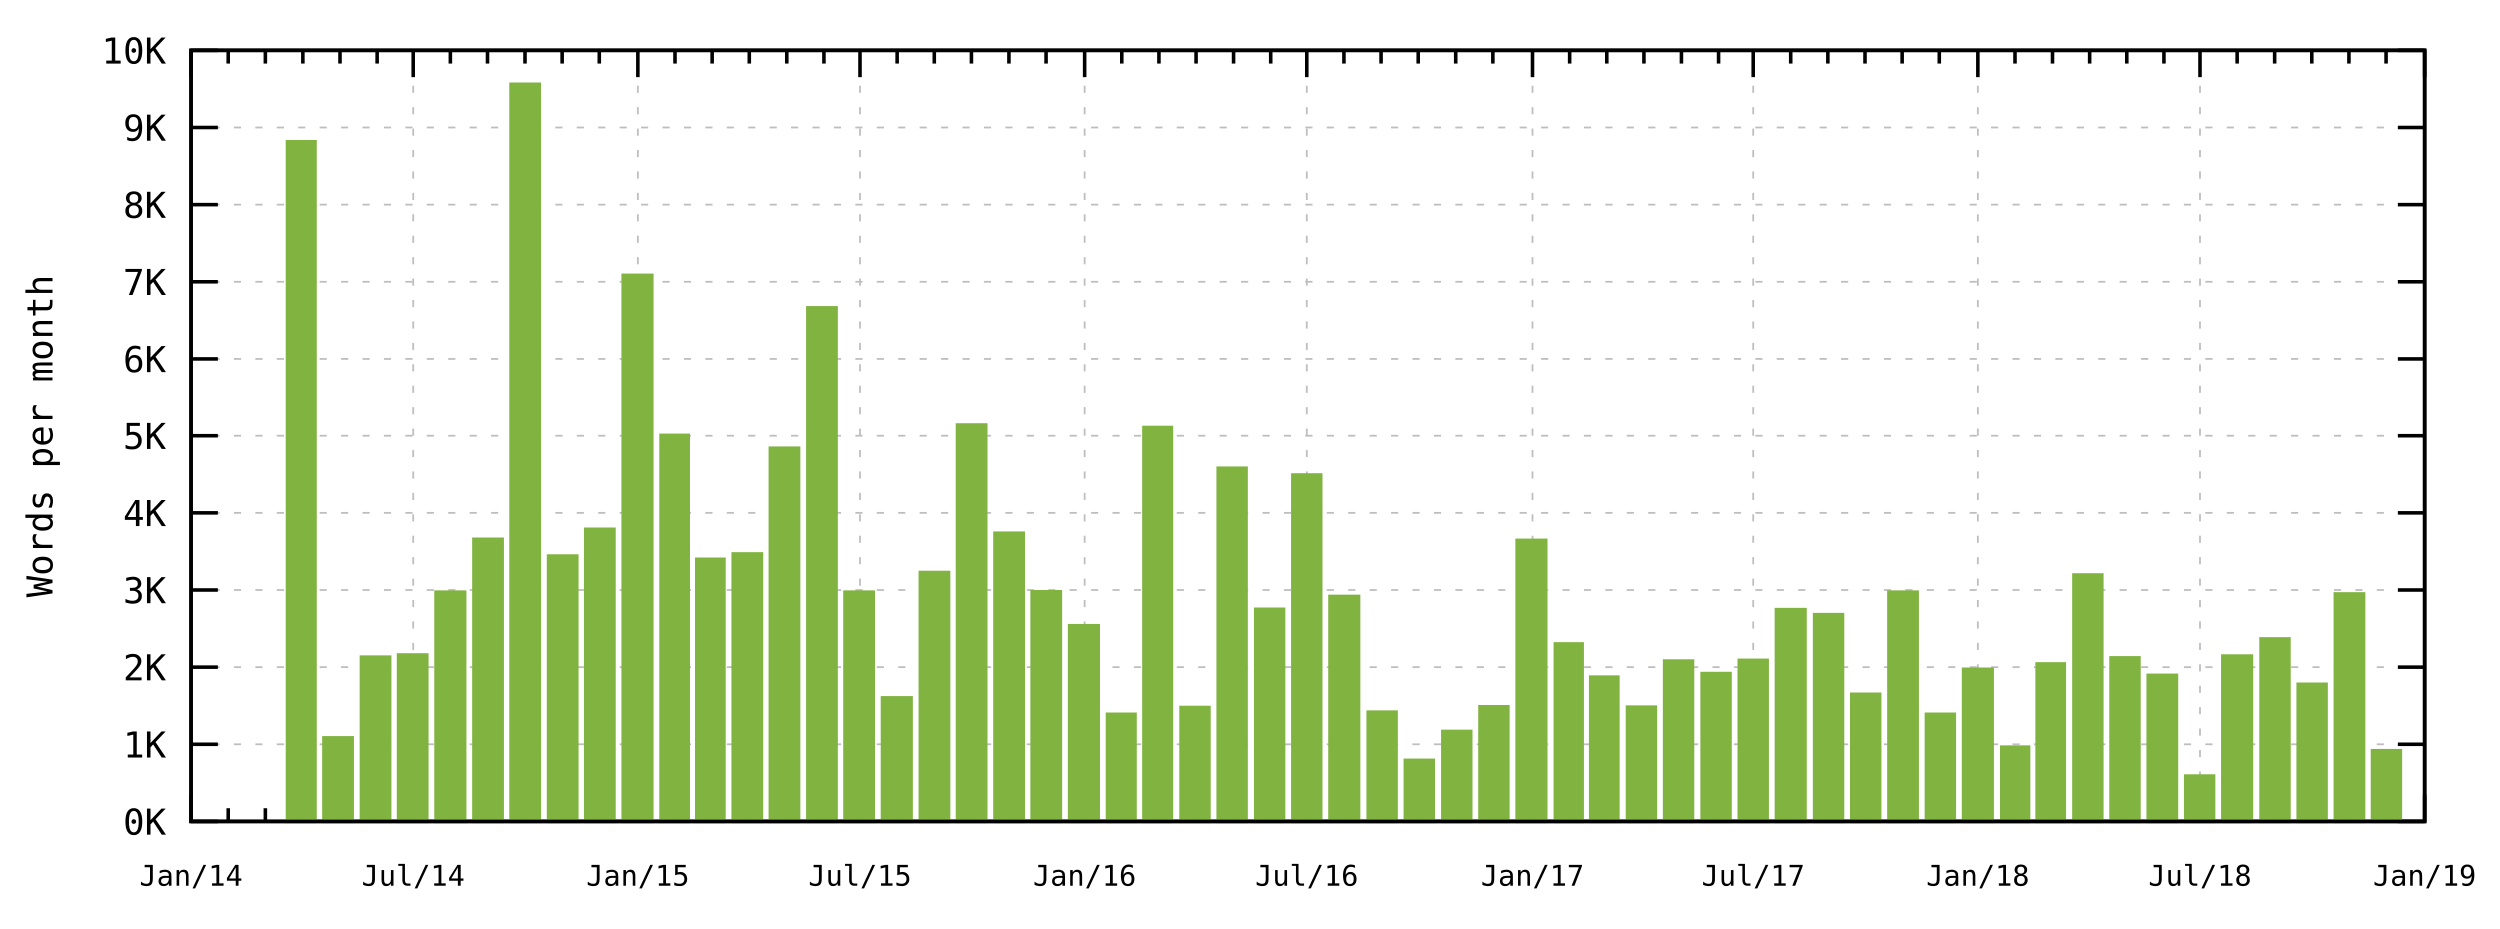
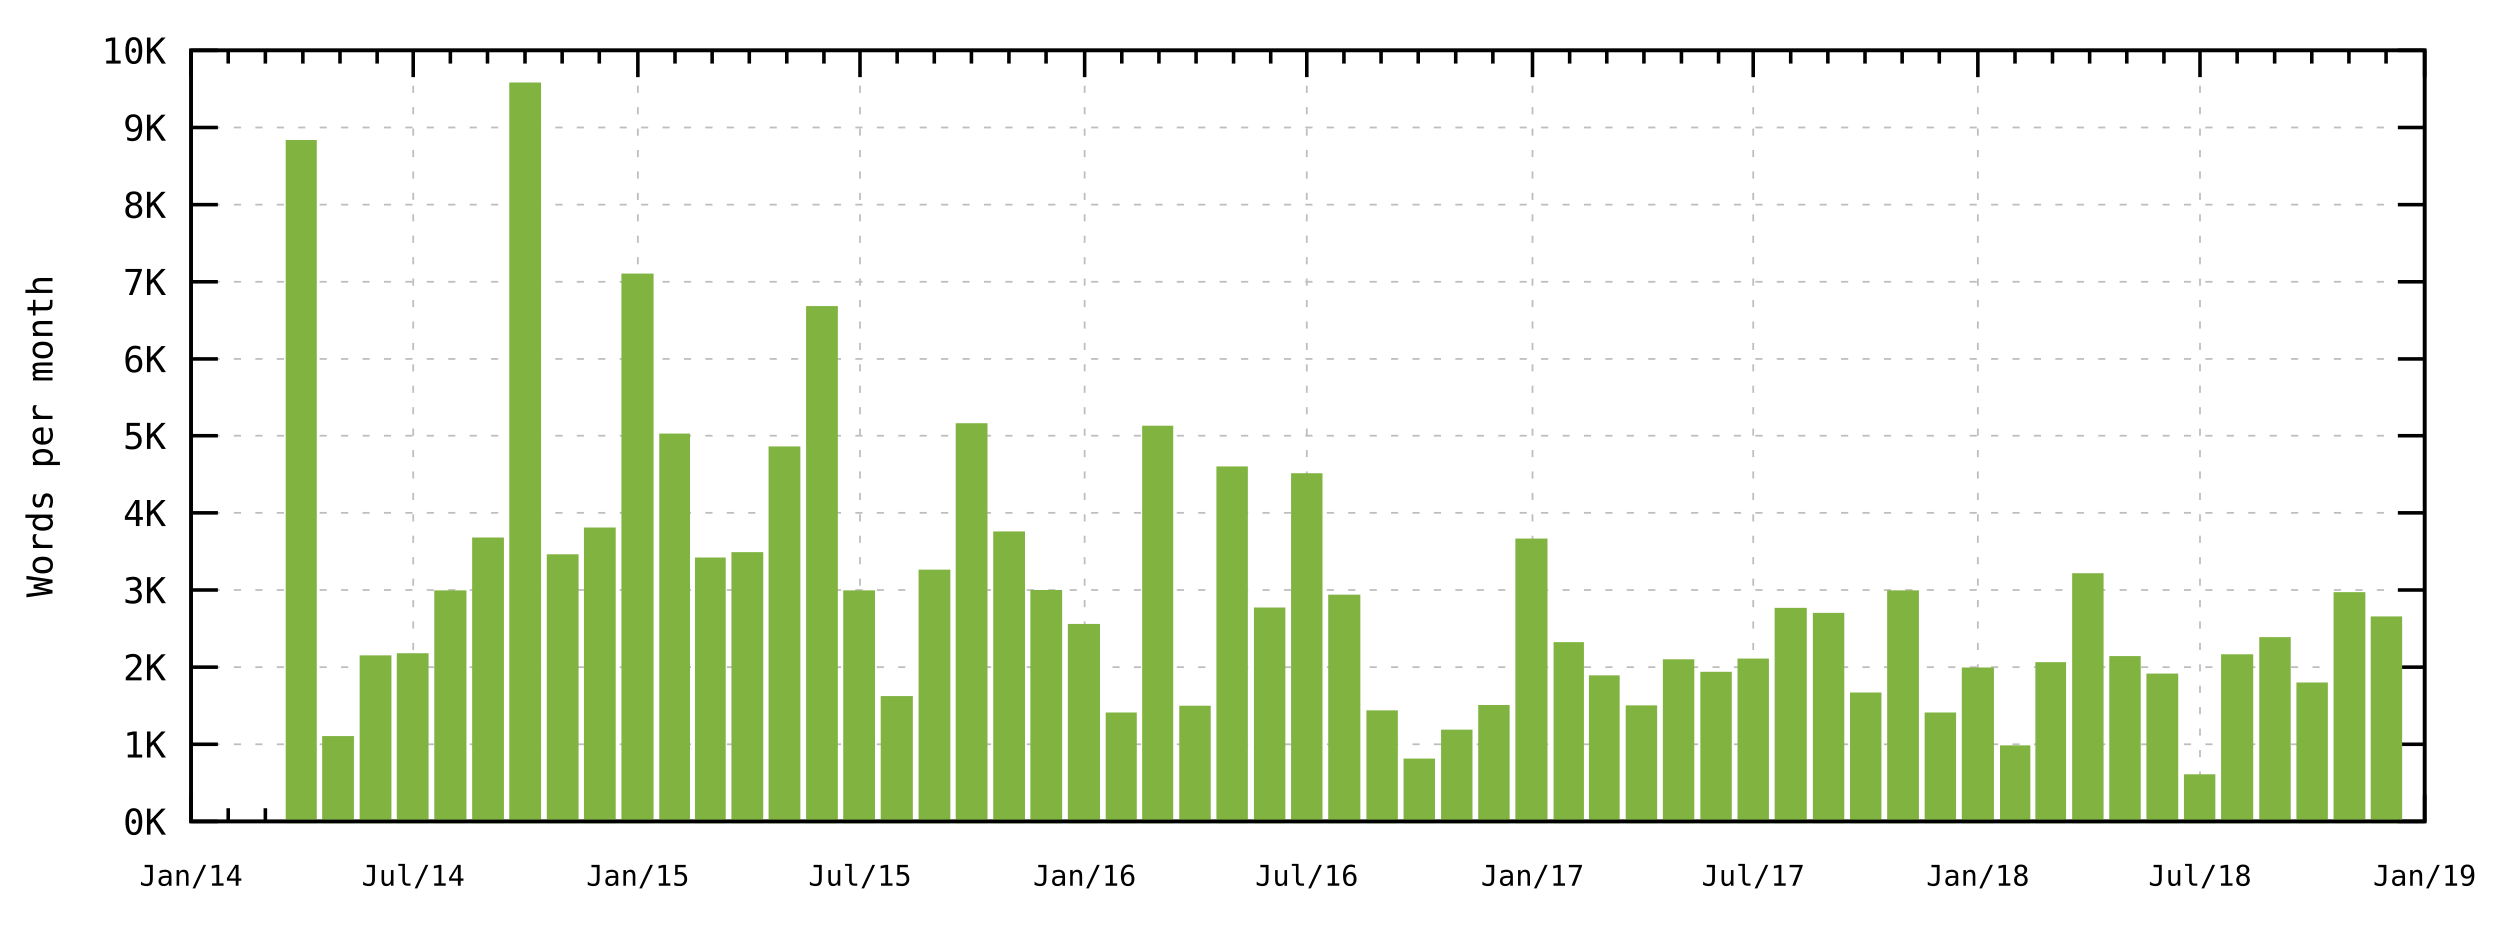
<svg xmlns="http://www.w3.org/2000/svg" xmlns:xlink="http://www.w3.org/1999/xlink" width="700" height="260" viewBox="0 0 700 260">
  <g id="gnuplot_canvas">
    <rect x="0" y="0" width="700" height="260" fill="none" />
    <defs>
      <circle id="gpDot" r="0.5" stroke-width="0.5" />
      <path id="gpPt0" stroke-width="0.267" stroke="currentColor" d="M-1,0 h2 M0,-1 v2" />
      <path id="gpPt1" stroke-width="0.267" stroke="currentColor" d="M-1,-1 L1,1 M1,-1 L-1,1" />
      <path id="gpPt2" stroke-width="0.267" stroke="currentColor" d="M-1,0 L1,0 M0,-1 L0,1 M-1,-1 L1,1 M-1,1 L1,-1" />
      <rect id="gpPt3" stroke-width="0.267" stroke="currentColor" x="-1" y="-1" width="2" height="2" />
      <rect id="gpPt4" stroke-width="0.267" stroke="currentColor" fill="currentColor" x="-1" y="-1" width="2" height="2" />
      <circle id="gpPt5" stroke-width="0.267" stroke="currentColor" cx="0" cy="0" r="1" />
      <use xlink:href="#gpPt5" id="gpPt6" fill="currentColor" stroke="none" />
      <path id="gpPt7" stroke-width="0.267" stroke="currentColor" d="M0,-1.33 L-1.33,0.67 L1.33,0.67 z" />
      <use xlink:href="#gpPt7" id="gpPt8" fill="currentColor" stroke="none" />
      <use xlink:href="#gpPt7" id="gpPt9" stroke="currentColor" transform="rotate(180)" />
      <use xlink:href="#gpPt9" id="gpPt10" fill="currentColor" stroke="none" />
      <use xlink:href="#gpPt3" id="gpPt11" stroke="currentColor" transform="rotate(45)" />
      <use xlink:href="#gpPt11" id="gpPt12" fill="currentColor" stroke="none" />
      <path id="gpPt13" stroke-width="0.267" stroke="currentColor" d="M0,1.330 L1.265,0.411 L0.782,-1.067 L-0.782,-1.076 L-1.265,0.411 z" />
      <use xlink:href="#gpPt13" id="gpPt14" fill="currentColor" stroke="none" />
      <filter id="textbox" filterUnits="objectBoundingBox" x="0" y="0" height="1" width="1">
        <feFlood flood-color="white" flood-opacity="1" result="bgnd" />
        <feComposite in="SourceGraphic" in2="bgnd" operator="atop" />
      </filter>
      <filter id="greybox" filterUnits="objectBoundingBox" x="0" y="0" height="1" width="1">
        <feFlood flood-color="lightgrey" flood-opacity="1" result="grey" />
        <feComposite in="SourceGraphic" in2="grey" operator="atop" />
      </filter>
    </defs>
    <g fill="none" color="white" stroke="currentColor" stroke-width="1.00" stroke-linecap="butt" stroke-linejoin="miter">
</g>
    <g fill="none" color="black" stroke="currentColor" stroke-width="1.00" stroke-linecap="butt" stroke-linejoin="miter">
</g>
    <g fill="none" color="black" stroke="black" stroke-width="0.50" stroke-linecap="butt" stroke-linejoin="miter">
</g>
    <g fill="none" color="gray" stroke="currentColor" stroke-width="0.50" stroke-linecap="butt" stroke-linejoin="miter">
      <path stroke="rgb(190, 190, 190)" stroke-dasharray="2,4" class="gridline" d="M53.5,230.0 L678.9,230.0  " />
    </g>
    <g fill="none" color="gray" stroke="rgb(190, 190, 190)" stroke-width="1.00" stroke-linecap="butt" stroke-linejoin="miter">
</g>
    <g fill="none" color="black" stroke="currentColor" stroke-width="1.00" stroke-linecap="butt" stroke-linejoin="miter">
      <path stroke="black" d="M53.5,230.0 L61.0,230.0 M678.9,230.0 L671.4,230.0  " />
      <g transform="translate(46.5,233.7)" stroke="none" fill="rgb(0,0,0)" font-family="monospace" font-size="10.00" text-anchor="end">
        <text>
          <tspan font-family="monospace">0K</tspan>
        </text>
      </g>
    </g>
    <g fill="none" color="black" stroke="currentColor" stroke-width="1.00" stroke-linecap="butt" stroke-linejoin="miter">
</g>
    <g fill="none" color="black" stroke="black" stroke-width="0.50" stroke-linecap="butt" stroke-linejoin="miter">
</g>
    <g fill="none" color="gray" stroke="currentColor" stroke-width="0.50" stroke-linecap="butt" stroke-linejoin="miter">
      <path stroke="rgb(190, 190, 190)" stroke-dasharray="2,4" class="gridline" d="M53.5,208.4 L678.9,208.4  " />
    </g>
    <g fill="none" color="gray" stroke="rgb(190, 190, 190)" stroke-width="1.00" stroke-linecap="butt" stroke-linejoin="miter">
</g>
    <g fill="none" color="black" stroke="currentColor" stroke-width="1.00" stroke-linecap="butt" stroke-linejoin="miter">
      <path stroke="black" d="M53.5,208.4 L61.0,208.4 M678.9,208.4 L671.4,208.4  " />
      <g transform="translate(46.5,212.1)" stroke="none" fill="rgb(0,0,0)" font-family="monospace" font-size="10.00" text-anchor="end">
        <text>
          <tspan font-family="monospace">1K</tspan>
        </text>
      </g>
    </g>
    <g fill="none" color="black" stroke="currentColor" stroke-width="1.00" stroke-linecap="butt" stroke-linejoin="miter">
</g>
    <g fill="none" color="black" stroke="black" stroke-width="0.50" stroke-linecap="butt" stroke-linejoin="miter">
</g>
    <g fill="none" color="gray" stroke="currentColor" stroke-width="0.50" stroke-linecap="butt" stroke-linejoin="miter">
      <path stroke="rgb(190, 190, 190)" stroke-dasharray="2,4" class="gridline" d="M53.5,186.8 L678.9,186.8  " />
    </g>
    <g fill="none" color="gray" stroke="rgb(190, 190, 190)" stroke-width="1.00" stroke-linecap="butt" stroke-linejoin="miter">
</g>
    <g fill="none" color="black" stroke="currentColor" stroke-width="1.00" stroke-linecap="butt" stroke-linejoin="miter">
      <path stroke="black" d="M53.5,186.8 L61.0,186.8 M678.9,186.8 L671.4,186.8  " />
      <g transform="translate(46.5,190.5)" stroke="none" fill="rgb(0,0,0)" font-family="monospace" font-size="10.00" text-anchor="end">
        <text>
          <tspan font-family="monospace">2K</tspan>
        </text>
      </g>
    </g>
    <g fill="none" color="black" stroke="currentColor" stroke-width="1.00" stroke-linecap="butt" stroke-linejoin="miter">
</g>
    <g fill="none" color="black" stroke="black" stroke-width="0.50" stroke-linecap="butt" stroke-linejoin="miter">
</g>
    <g fill="none" color="gray" stroke="currentColor" stroke-width="0.50" stroke-linecap="butt" stroke-linejoin="miter">
      <path stroke="rgb(190, 190, 190)" stroke-dasharray="2,4" class="gridline" d="M53.5,165.2 L678.9,165.2  " />
    </g>
    <g fill="none" color="gray" stroke="rgb(190, 190, 190)" stroke-width="1.00" stroke-linecap="butt" stroke-linejoin="miter">
</g>
    <g fill="none" color="black" stroke="currentColor" stroke-width="1.00" stroke-linecap="butt" stroke-linejoin="miter">
      <path stroke="black" d="M53.5,165.2 L61.0,165.2 M678.9,165.2 L671.4,165.2  " />
      <g transform="translate(46.5,168.9)" stroke="none" fill="rgb(0,0,0)" font-family="monospace" font-size="10.00" text-anchor="end">
        <text>
          <tspan font-family="monospace">3K</tspan>
        </text>
      </g>
    </g>
    <g fill="none" color="black" stroke="currentColor" stroke-width="1.00" stroke-linecap="butt" stroke-linejoin="miter">
</g>
    <g fill="none" color="black" stroke="black" stroke-width="0.50" stroke-linecap="butt" stroke-linejoin="miter">
</g>
    <g fill="none" color="gray" stroke="currentColor" stroke-width="0.50" stroke-linecap="butt" stroke-linejoin="miter">
      <path stroke="rgb(190, 190, 190)" stroke-dasharray="2,4" class="gridline" d="M53.5,143.6 L678.9,143.6  " />
    </g>
    <g fill="none" color="gray" stroke="rgb(190, 190, 190)" stroke-width="1.00" stroke-linecap="butt" stroke-linejoin="miter">
</g>
    <g fill="none" color="black" stroke="currentColor" stroke-width="1.00" stroke-linecap="butt" stroke-linejoin="miter">
      <path stroke="black" d="M53.5,143.6 L61.0,143.6 M678.9,143.6 L671.4,143.6  " />
      <g transform="translate(46.5,147.3)" stroke="none" fill="rgb(0,0,0)" font-family="monospace" font-size="10.00" text-anchor="end">
        <text>
          <tspan font-family="monospace">4K</tspan>
        </text>
      </g>
    </g>
    <g fill="none" color="black" stroke="currentColor" stroke-width="1.00" stroke-linecap="butt" stroke-linejoin="miter">
</g>
    <g fill="none" color="black" stroke="black" stroke-width="0.50" stroke-linecap="butt" stroke-linejoin="miter">
</g>
    <g fill="none" color="gray" stroke="currentColor" stroke-width="0.50" stroke-linecap="butt" stroke-linejoin="miter">
      <path stroke="rgb(190, 190, 190)" stroke-dasharray="2,4" class="gridline" d="M53.5,122.0 L678.9,122.0  " />
    </g>
    <g fill="none" color="gray" stroke="rgb(190, 190, 190)" stroke-width="1.00" stroke-linecap="butt" stroke-linejoin="miter">
</g>
    <g fill="none" color="black" stroke="currentColor" stroke-width="1.00" stroke-linecap="butt" stroke-linejoin="miter">
      <path stroke="black" d="M53.5,122.0 L61.0,122.0 M678.9,122.0 L671.4,122.0  " />
      <g transform="translate(46.5,125.7)" stroke="none" fill="rgb(0,0,0)" font-family="monospace" font-size="10.00" text-anchor="end">
        <text>
          <tspan font-family="monospace">5K</tspan>
        </text>
      </g>
    </g>
    <g fill="none" color="black" stroke="currentColor" stroke-width="1.00" stroke-linecap="butt" stroke-linejoin="miter">
</g>
    <g fill="none" color="black" stroke="black" stroke-width="0.50" stroke-linecap="butt" stroke-linejoin="miter">
</g>
    <g fill="none" color="gray" stroke="currentColor" stroke-width="0.50" stroke-linecap="butt" stroke-linejoin="miter">
      <path stroke="rgb(190, 190, 190)" stroke-dasharray="2,4" class="gridline" d="M53.5,100.5 L678.9,100.5  " />
    </g>
    <g fill="none" color="gray" stroke="rgb(190, 190, 190)" stroke-width="1.00" stroke-linecap="butt" stroke-linejoin="miter">
</g>
    <g fill="none" color="black" stroke="currentColor" stroke-width="1.00" stroke-linecap="butt" stroke-linejoin="miter">
      <path stroke="black" d="M53.5,100.5 L61.0,100.5 M678.9,100.5 L671.4,100.5  " />
      <g transform="translate(46.5,104.2)" stroke="none" fill="rgb(0,0,0)" font-family="monospace" font-size="10.00" text-anchor="end">
        <text>
          <tspan font-family="monospace">6K</tspan>
        </text>
      </g>
    </g>
    <g fill="none" color="black" stroke="currentColor" stroke-width="1.00" stroke-linecap="butt" stroke-linejoin="miter">
</g>
    <g fill="none" color="black" stroke="black" stroke-width="0.50" stroke-linecap="butt" stroke-linejoin="miter">
</g>
    <g fill="none" color="gray" stroke="currentColor" stroke-width="0.50" stroke-linecap="butt" stroke-linejoin="miter">
      <path stroke="rgb(190, 190, 190)" stroke-dasharray="2,4" class="gridline" d="M53.5,78.9 L678.9,78.9  " />
    </g>
    <g fill="none" color="gray" stroke="rgb(190, 190, 190)" stroke-width="1.00" stroke-linecap="butt" stroke-linejoin="miter">
</g>
    <g fill="none" color="black" stroke="currentColor" stroke-width="1.00" stroke-linecap="butt" stroke-linejoin="miter">
      <path stroke="black" d="M53.5,78.9 L61.0,78.9 M678.9,78.9 L671.4,78.9  " />
      <g transform="translate(46.5,82.6)" stroke="none" fill="rgb(0,0,0)" font-family="monospace" font-size="10.00" text-anchor="end">
        <text>
          <tspan font-family="monospace">7K</tspan>
        </text>
      </g>
    </g>
    <g fill="none" color="black" stroke="currentColor" stroke-width="1.00" stroke-linecap="butt" stroke-linejoin="miter">
</g>
    <g fill="none" color="black" stroke="black" stroke-width="0.50" stroke-linecap="butt" stroke-linejoin="miter">
</g>
    <g fill="none" color="gray" stroke="currentColor" stroke-width="0.50" stroke-linecap="butt" stroke-linejoin="miter">
      <path stroke="rgb(190, 190, 190)" stroke-dasharray="2,4" class="gridline" d="M53.5,57.3 L678.9,57.3  " />
    </g>
    <g fill="none" color="gray" stroke="rgb(190, 190, 190)" stroke-width="1.00" stroke-linecap="butt" stroke-linejoin="miter">
</g>
    <g fill="none" color="black" stroke="currentColor" stroke-width="1.00" stroke-linecap="butt" stroke-linejoin="miter">
      <path stroke="black" d="M53.5,57.3 L61.0,57.3 M678.9,57.3 L671.4,57.3  " />
      <g transform="translate(46.5,61.0)" stroke="none" fill="rgb(0,0,0)" font-family="monospace" font-size="10.00" text-anchor="end">
        <text>
          <tspan font-family="monospace">8K</tspan>
        </text>
      </g>
    </g>
    <g fill="none" color="black" stroke="currentColor" stroke-width="1.00" stroke-linecap="butt" stroke-linejoin="miter">
</g>
    <g fill="none" color="black" stroke="black" stroke-width="0.50" stroke-linecap="butt" stroke-linejoin="miter">
</g>
    <g fill="none" color="gray" stroke="currentColor" stroke-width="0.50" stroke-linecap="butt" stroke-linejoin="miter">
      <path stroke="rgb(190, 190, 190)" stroke-dasharray="2,4" class="gridline" d="M53.5,35.7 L678.9,35.7  " />
    </g>
    <g fill="none" color="gray" stroke="rgb(190, 190, 190)" stroke-width="1.00" stroke-linecap="butt" stroke-linejoin="miter">
</g>
    <g fill="none" color="black" stroke="currentColor" stroke-width="1.00" stroke-linecap="butt" stroke-linejoin="miter">
      <path stroke="black" d="M53.5,35.7 L61.0,35.7 M678.9,35.7 L671.4,35.7  " />
      <g transform="translate(46.5,39.4)" stroke="none" fill="rgb(0,0,0)" font-family="monospace" font-size="10.00" text-anchor="end">
        <text>
          <tspan font-family="monospace">9K</tspan>
        </text>
      </g>
    </g>
    <g fill="none" color="black" stroke="currentColor" stroke-width="1.00" stroke-linecap="butt" stroke-linejoin="miter">
</g>
    <g fill="none" color="black" stroke="black" stroke-width="0.50" stroke-linecap="butt" stroke-linejoin="miter">
</g>
    <g fill="none" color="gray" stroke="currentColor" stroke-width="0.50" stroke-linecap="butt" stroke-linejoin="miter">
      <path stroke="rgb(190, 190, 190)" stroke-dasharray="2,4" class="gridline" d="M53.5,14.1 L678.9,14.1  " />
    </g>
    <g fill="none" color="gray" stroke="rgb(190, 190, 190)" stroke-width="1.00" stroke-linecap="butt" stroke-linejoin="miter">
</g>
    <g fill="none" color="black" stroke="currentColor" stroke-width="1.00" stroke-linecap="butt" stroke-linejoin="miter">
      <path stroke="black" d="M53.5,14.1 L61.0,14.1 M678.9,14.1 L671.4,14.1  " />
      <g transform="translate(46.5,17.8)" stroke="none" fill="rgb(0,0,0)" font-family="monospace" font-size="10.00" text-anchor="end">
        <text>
          <tspan font-family="monospace">10K</tspan>
        </text>
      </g>
    </g>
    <g fill="none" color="black" stroke="currentColor" stroke-width="1.00" stroke-linecap="butt" stroke-linejoin="miter">
</g>
    <g fill="none" color="black" stroke="black" stroke-width="0.50" stroke-linecap="butt" stroke-linejoin="miter">
</g>
    <g fill="none" color="gray" stroke="currentColor" stroke-width="0.50" stroke-linecap="butt" stroke-linejoin="miter">
      <path stroke="rgb(190, 190, 190)" stroke-dasharray="2,4" class="gridline" d="M53.5,230.0 L53.5,14.1  " />
    </g>
    <g fill="none" color="gray" stroke="rgb(190, 190, 190)" stroke-width="1.00" stroke-linecap="butt" stroke-linejoin="miter">
</g>
    <g fill="none" color="black" stroke="currentColor" stroke-width="1.00" stroke-linecap="butt" stroke-linejoin="miter">
      <path stroke="black" d="M53.5,230.0 L53.5,222.5 M53.5,14.1 L53.5,21.6  " />
      <g transform="translate(53.5,248.0)" stroke="none" fill="rgb(0,0,0)" font-family="monospace" font-size="8.00" text-anchor="middle">
        <text>
          <tspan font-family="monospace">Jan/14</tspan>
        </text>
      </g>
    </g>
    <g fill="none" color="black" stroke="currentColor" stroke-width="1.00" stroke-linecap="butt" stroke-linejoin="miter">
      <path stroke="black" d="M63.9,230.0 L63.9,226.3 M63.9,14.1 L63.9,17.8 M74.3,230.0 L74.3,226.3 M74.3,14.1 L74.3,17.8   M84.8,230.0 L84.8,226.3 M84.8,14.1 L84.8,17.8 M95.2,230.0 L95.2,226.3 M95.2,14.1 L95.2,17.8   M105.6,230.0 L105.6,226.3 M105.6,14.1 L105.6,17.8  " />
    </g>
    <g fill="none" color="black" stroke="black" stroke-width="0.50" stroke-linecap="butt" stroke-linejoin="miter">
</g>
    <g fill="none" color="gray" stroke="currentColor" stroke-width="0.50" stroke-linecap="butt" stroke-linejoin="miter">
      <path stroke="rgb(190, 190, 190)" stroke-dasharray="2,4" class="gridline" d="M115.7,230.0 L115.7,14.1  " />
    </g>
    <g fill="none" color="gray" stroke="rgb(190, 190, 190)" stroke-width="1.00" stroke-linecap="butt" stroke-linejoin="miter">
</g>
    <g fill="none" color="black" stroke="currentColor" stroke-width="1.00" stroke-linecap="butt" stroke-linejoin="miter">
      <path stroke="black" d="M115.7,230.0 L115.7,222.5 M115.7,14.1 L115.7,21.6  " />
      <g transform="translate(115.7,248.0)" stroke="none" fill="rgb(0,0,0)" font-family="monospace" font-size="8.00" text-anchor="middle">
        <text>
          <tspan font-family="monospace">Jul/14</tspan>
        </text>
      </g>
    </g>
    <g fill="none" color="black" stroke="currentColor" stroke-width="1.00" stroke-linecap="butt" stroke-linejoin="miter">
      <path stroke="black" d="M126.1,230.0 L126.1,226.3 M126.1,14.1 L126.1,17.8 M136.5,230.0 L136.5,226.3 M136.5,14.1 L136.5,17.8   M147.0,230.0 L147.0,226.3 M147.0,14.1 L147.0,17.8 M157.4,230.0 L157.4,226.3 M157.4,14.1 L157.4,17.8   M167.8,230.0 L167.8,226.3 M167.8,14.1 L167.8,17.8  " />
    </g>
    <g fill="none" color="black" stroke="black" stroke-width="0.50" stroke-linecap="butt" stroke-linejoin="miter">
</g>
    <g fill="none" color="gray" stroke="currentColor" stroke-width="0.50" stroke-linecap="butt" stroke-linejoin="miter">
      <path stroke="rgb(190, 190, 190)" stroke-dasharray="2,4" class="gridline" d="M178.6,230.0 L178.6,14.1  " />
    </g>
    <g fill="none" color="gray" stroke="rgb(190, 190, 190)" stroke-width="1.00" stroke-linecap="butt" stroke-linejoin="miter">
</g>
    <g fill="none" color="black" stroke="currentColor" stroke-width="1.00" stroke-linecap="butt" stroke-linejoin="miter">
      <path stroke="black" d="M178.6,230.0 L178.6,222.5 M178.6,14.1 L178.6,21.6  " />
      <g transform="translate(178.6,248.0)" stroke="none" fill="rgb(0,0,0)" font-family="monospace" font-size="8.00" text-anchor="middle">
        <text>
          <tspan font-family="monospace">Jan/15</tspan>
        </text>
      </g>
    </g>
    <g fill="none" color="black" stroke="currentColor" stroke-width="1.00" stroke-linecap="butt" stroke-linejoin="miter">
      <path stroke="black" d="M189.0,230.0 L189.0,226.3 M189.0,14.1 L189.0,17.8 M199.4,230.0 L199.4,226.3 M199.4,14.1 L199.4,17.8   M209.8,230.0 L209.8,226.3 M209.8,14.1 L209.8,17.8 M220.3,230.0 L220.3,226.3 M220.3,14.1 L220.3,17.8   M230.7,230.0 L230.7,226.3 M230.7,14.1 L230.7,17.8  " />
    </g>
    <g fill="none" color="black" stroke="black" stroke-width="0.50" stroke-linecap="butt" stroke-linejoin="miter">
</g>
    <g fill="none" color="gray" stroke="currentColor" stroke-width="0.50" stroke-linecap="butt" stroke-linejoin="miter">
      <path stroke="rgb(190, 190, 190)" stroke-dasharray="2,4" class="gridline" d="M240.8,230.0 L240.8,14.1  " />
    </g>
    <g fill="none" color="gray" stroke="rgb(190, 190, 190)" stroke-width="1.00" stroke-linecap="butt" stroke-linejoin="miter">
</g>
    <g fill="none" color="black" stroke="currentColor" stroke-width="1.00" stroke-linecap="butt" stroke-linejoin="miter">
      <path stroke="black" d="M240.8,230.0 L240.8,222.5 M240.8,14.1 L240.8,21.6  " />
      <g transform="translate(240.8,248.0)" stroke="none" fill="rgb(0,0,0)" font-family="monospace" font-size="8.00" text-anchor="middle">
        <text>
          <tspan font-family="monospace">Jul/15</tspan>
        </text>
      </g>
    </g>
    <g fill="none" color="black" stroke="currentColor" stroke-width="1.00" stroke-linecap="butt" stroke-linejoin="miter">
      <path stroke="black" d="M251.2,230.0 L251.2,226.3 M251.2,14.1 L251.2,17.8 M261.6,230.0 L261.6,226.3 M261.6,14.1 L261.6,17.8   M272.0,230.0 L272.0,226.3 M272.0,14.1 L272.0,17.8 M282.5,230.0 L282.5,226.3 M282.5,14.1 L282.5,17.8   M292.9,230.0 L292.9,226.3 M292.9,14.1 L292.9,17.8  " />
    </g>
    <g fill="none" color="black" stroke="black" stroke-width="0.50" stroke-linecap="butt" stroke-linejoin="miter">
</g>
    <g fill="none" color="gray" stroke="currentColor" stroke-width="0.50" stroke-linecap="butt" stroke-linejoin="miter">
      <path stroke="rgb(190, 190, 190)" stroke-dasharray="2,4" class="gridline" d="M303.7,230.0 L303.7,14.1  " />
    </g>
    <g fill="none" color="gray" stroke="rgb(190, 190, 190)" stroke-width="1.00" stroke-linecap="butt" stroke-linejoin="miter">
</g>
    <g fill="none" color="black" stroke="currentColor" stroke-width="1.00" stroke-linecap="butt" stroke-linejoin="miter">
      <path stroke="black" d="M303.7,230.0 L303.7,222.5 M303.7,14.1 L303.7,21.6  " />
      <g transform="translate(303.7,248.0)" stroke="none" fill="rgb(0,0,0)" font-family="monospace" font-size="8.00" text-anchor="middle">
        <text>
          <tspan font-family="monospace">Jan/16</tspan>
        </text>
      </g>
    </g>
    <g fill="none" color="black" stroke="currentColor" stroke-width="1.00" stroke-linecap="butt" stroke-linejoin="miter">
      <path stroke="black" d="M314.1,230.0 L314.1,226.3 M314.1,14.1 L314.1,17.8 M324.5,230.0 L324.5,226.3 M324.5,14.1 L324.5,17.8   M334.9,230.0 L334.9,226.3 M334.9,14.1 L334.9,17.8 M345.4,230.0 L345.4,226.3 M345.4,14.1 L345.4,17.8   M355.8,230.0 L355.8,226.3 M355.8,14.1 L355.8,17.8  " />
    </g>
    <g fill="none" color="black" stroke="black" stroke-width="0.50" stroke-linecap="butt" stroke-linejoin="miter">
</g>
    <g fill="none" color="gray" stroke="currentColor" stroke-width="0.50" stroke-linecap="butt" stroke-linejoin="miter">
      <path stroke="rgb(190, 190, 190)" stroke-dasharray="2,4" class="gridline" d="M365.9,230.0 L365.9,14.1  " />
    </g>
    <g fill="none" color="gray" stroke="rgb(190, 190, 190)" stroke-width="1.00" stroke-linecap="butt" stroke-linejoin="miter">
</g>
    <g fill="none" color="black" stroke="currentColor" stroke-width="1.00" stroke-linecap="butt" stroke-linejoin="miter">
      <path stroke="black" d="M365.9,230.0 L365.9,222.5 M365.9,14.1 L365.9,21.6  " />
      <g transform="translate(365.9,248.0)" stroke="none" fill="rgb(0,0,0)" font-family="monospace" font-size="8.00" text-anchor="middle">
        <text>
          <tspan font-family="monospace">Jul/16</tspan>
        </text>
      </g>
    </g>
    <g fill="none" color="black" stroke="currentColor" stroke-width="1.00" stroke-linecap="butt" stroke-linejoin="miter">
      <path stroke="black" d="M376.3,230.0 L376.3,226.3 M376.3,14.1 L376.3,17.8 M386.7,230.0 L386.7,226.3 M386.7,14.1 L386.7,17.8   M397.1,230.0 L397.1,226.3 M397.1,14.1 L397.1,17.8 M407.6,230.0 L407.6,226.3 M407.6,14.1 L407.6,17.8   M418.0,230.0 L418.0,226.3 M418.0,14.1 L418.0,17.8  " />
    </g>
    <g fill="none" color="black" stroke="black" stroke-width="0.50" stroke-linecap="butt" stroke-linejoin="miter">
</g>
    <g fill="none" color="gray" stroke="currentColor" stroke-width="0.50" stroke-linecap="butt" stroke-linejoin="miter">
      <path stroke="rgb(190, 190, 190)" stroke-dasharray="2,4" class="gridline" d="M429.1,230.0 L429.1,14.1  " />
    </g>
    <g fill="none" color="gray" stroke="rgb(190, 190, 190)" stroke-width="1.00" stroke-linecap="butt" stroke-linejoin="miter">
</g>
    <g fill="none" color="black" stroke="currentColor" stroke-width="1.00" stroke-linecap="butt" stroke-linejoin="miter">
      <path stroke="black" d="M429.1,230.0 L429.1,222.5 M429.1,14.1 L429.1,21.6  " />
      <g transform="translate(429.1,248.0)" stroke="none" fill="rgb(0,0,0)" font-family="monospace" font-size="8.00" text-anchor="middle">
        <text>
          <tspan font-family="monospace">Jan/17</tspan>
        </text>
      </g>
    </g>
    <g fill="none" color="black" stroke="currentColor" stroke-width="1.00" stroke-linecap="butt" stroke-linejoin="miter">
      <path stroke="black" d="M439.5,230.0 L439.5,226.3 M439.5,14.1 L439.5,17.8 M449.9,230.0 L449.9,226.3 M449.9,14.1 L449.9,17.8   M460.3,230.0 L460.3,226.3 M460.3,14.1 L460.3,17.8 M470.8,230.0 L470.8,226.3 M470.8,14.1 L470.8,17.8   M481.2,230.0 L481.2,226.3 M481.2,14.1 L481.2,17.8  " />
    </g>
    <g fill="none" color="black" stroke="black" stroke-width="0.50" stroke-linecap="butt" stroke-linejoin="miter">
</g>
    <g fill="none" color="gray" stroke="currentColor" stroke-width="0.50" stroke-linecap="butt" stroke-linejoin="miter">
      <path stroke="rgb(190, 190, 190)" stroke-dasharray="2,4" class="gridline" d="M490.9,230.0 L490.9,14.1  " />
    </g>
    <g fill="none" color="gray" stroke="rgb(190, 190, 190)" stroke-width="1.00" stroke-linecap="butt" stroke-linejoin="miter">
</g>
    <g fill="none" color="black" stroke="currentColor" stroke-width="1.00" stroke-linecap="butt" stroke-linejoin="miter">
      <path stroke="black" d="M490.9,230.0 L490.9,222.5 M490.9,14.1 L490.9,21.6  " />
      <g transform="translate(490.9,248.0)" stroke="none" fill="rgb(0,0,0)" font-family="monospace" font-size="8.00" text-anchor="middle">
        <text>
          <tspan font-family="monospace">Jul/17</tspan>
        </text>
      </g>
    </g>
    <g fill="none" color="black" stroke="currentColor" stroke-width="1.00" stroke-linecap="butt" stroke-linejoin="miter">
      <path stroke="black" d="M501.4,230.0 L501.4,226.3 M501.4,14.1 L501.4,17.8 M511.8,230.0 L511.8,226.3 M511.8,14.1 L511.8,17.8   M522.2,230.0 L522.2,226.3 M522.2,14.1 L522.2,17.8 M532.6,230.0 L532.6,226.3 M532.6,14.1 L532.6,17.8   M543.0,230.0 L543.0,226.3 M543.0,14.1 L543.0,17.8  " />
    </g>
    <g fill="none" color="black" stroke="black" stroke-width="0.50" stroke-linecap="butt" stroke-linejoin="miter">
</g>
    <g fill="none" color="gray" stroke="currentColor" stroke-width="0.50" stroke-linecap="butt" stroke-linejoin="miter">
      <path stroke="rgb(190, 190, 190)" stroke-dasharray="2,4" class="gridline" d="M553.8,230.0 L553.8,14.1  " />
    </g>
    <g fill="none" color="gray" stroke="rgb(190, 190, 190)" stroke-width="1.00" stroke-linecap="butt" stroke-linejoin="miter">
</g>
    <g fill="none" color="black" stroke="currentColor" stroke-width="1.00" stroke-linecap="butt" stroke-linejoin="miter">
      <path stroke="black" d="M553.8,230.0 L553.8,222.5 M553.8,14.1 L553.8,21.6  " />
      <g transform="translate(553.8,248.0)" stroke="none" fill="rgb(0,0,0)" font-family="monospace" font-size="8.00" text-anchor="middle">
        <text>
          <tspan font-family="monospace">Jan/18</tspan>
        </text>
      </g>
    </g>
    <g fill="none" color="black" stroke="currentColor" stroke-width="1.00" stroke-linecap="butt" stroke-linejoin="miter">
      <path stroke="black" d="M564.2,230.0 L564.2,226.3 M564.2,14.1 L564.2,17.8 M574.7,230.0 L574.7,226.3 M574.7,14.1 L574.7,17.8   M585.1,230.0 L585.1,226.3 M585.1,14.1 L585.1,17.8 M595.5,230.0 L595.5,226.3 M595.5,14.1 L595.5,17.8   M605.9,230.0 L605.9,226.3 M605.9,14.1 L605.9,17.8  " />
    </g>
    <g fill="none" color="black" stroke="black" stroke-width="0.50" stroke-linecap="butt" stroke-linejoin="miter">
</g>
    <g fill="none" color="gray" stroke="currentColor" stroke-width="0.50" stroke-linecap="butt" stroke-linejoin="miter">
      <path stroke="rgb(190, 190, 190)" stroke-dasharray="2,4" class="gridline" d="M616.0,230.0 L616.0,14.1  " />
    </g>
    <g fill="none" color="gray" stroke="rgb(190, 190, 190)" stroke-width="1.00" stroke-linecap="butt" stroke-linejoin="miter">
</g>
    <g fill="none" color="black" stroke="currentColor" stroke-width="1.00" stroke-linecap="butt" stroke-linejoin="miter">
      <path stroke="black" d="M616.0,230.0 L616.0,222.5 M616.0,14.1 L616.0,21.6  " />
      <g transform="translate(616.0,248.0)" stroke="none" fill="rgb(0,0,0)" font-family="monospace" font-size="8.00" text-anchor="middle">
        <text>
          <tspan font-family="monospace">Jul/18</tspan>
        </text>
      </g>
    </g>
    <g fill="none" color="black" stroke="currentColor" stroke-width="1.00" stroke-linecap="butt" stroke-linejoin="miter">
      <path stroke="black" d="M626.4,230.0 L626.4,226.3 M626.4,14.1 L626.4,17.8 M636.9,230.0 L636.9,226.3 M636.9,14.1 L636.9,17.8   M647.3,230.0 L647.3,226.3 M647.3,14.1 L647.3,17.8 M657.7,230.0 L657.7,226.3 M657.7,14.1 L657.7,17.8   M668.1,230.0 L668.1,226.3 M668.1,14.1 L668.1,17.8  " />
    </g>
    <g fill="none" color="black" stroke="black" stroke-width="0.50" stroke-linecap="butt" stroke-linejoin="miter">
</g>
    <g fill="none" color="gray" stroke="currentColor" stroke-width="0.50" stroke-linecap="butt" stroke-linejoin="miter">
      <path stroke="rgb(190, 190, 190)" stroke-dasharray="2,4" class="gridline" d="M678.9,230.0 L678.9,14.1  " />
    </g>
    <g fill="none" color="gray" stroke="rgb(190, 190, 190)" stroke-width="1.00" stroke-linecap="butt" stroke-linejoin="miter">
</g>
    <g fill="none" color="black" stroke="currentColor" stroke-width="1.00" stroke-linecap="butt" stroke-linejoin="miter">
      <path stroke="black" d="M678.9,230.0 L678.9,222.5 M678.9,14.1 L678.9,21.6  " />
      <g transform="translate(678.9,248.0)" stroke="none" fill="rgb(0,0,0)" font-family="monospace" font-size="8.00" text-anchor="middle">
        <text>
          <tspan font-family="monospace">Jan/19</tspan>
        </text>
      </g>
    </g>
    <g fill="none" color="black" stroke="currentColor" stroke-width="1.00" stroke-linecap="butt" stroke-linejoin="miter">
</g>
    <g fill="none" color="black" stroke="currentColor" stroke-width="1.00" stroke-linecap="butt" stroke-linejoin="miter">
      <path stroke="black" d="M53.5,14.1 L53.5,230.0 L678.9,230.0 L678.9,14.1 L53.5,14.1 Z  " />
    </g>
    <g fill="none" color="black" stroke="currentColor" stroke-width="1.00" stroke-linecap="butt" stroke-linejoin="miter">
      <g transform="translate(14.7,122.1) rotate(270)" stroke="none" fill="rgb(0,0,0)" font-family="monospace" font-size="10.00" text-anchor="middle">
        <text>
          <tspan font-family="monospace">Words per month</tspan>
        </text>
      </g>
    </g>
    <g fill="none" color="black" stroke="currentColor" stroke-width="1.00" stroke-linecap="butt" stroke-linejoin="miter">
</g>
    <g id="gnuplot_plot_1">
      <g fill="none" color="black" stroke="currentColor" stroke-width="1.00" stroke-linecap="butt" stroke-linejoin="miter">
        <g stroke="none" shape-rendering="crispEdges">
          <polygon fill="rgb(129, 179,  65)" points="80.5,230.0 88.3,230.0 88.3,39.6 80.5,39.6 " />
        </g>
        <path stroke="rgb(129, 179,  65)" d="M80.5,230.0 L80.5,39.7 L88.2,39.7 L88.2,230.0 L80.5,230.0 Z  " />
        <g stroke="none" shape-rendering="crispEdges">
          <polygon fill="rgb(129, 179,  65)" points="90.7,230.0 98.7,230.0 98.7,206.5 90.7,206.5 " />
        </g>
        <path stroke="rgb(129, 179,  65)" d="M90.7,230.0 L90.7,206.6 L98.6,206.6 L98.6,230.0 L90.7,230.0 Z  " />
        <g stroke="none" shape-rendering="crispEdges">
          <polygon fill="rgb(129, 179,  65)" points="101.2,230.0 109.2,230.0 109.2,183.9 101.2,183.9 " />
        </g>
        <path stroke="rgb(129, 179,  65)" d="M101.2,230.0 L101.2,184.0 L109.1,184.0 L109.1,230.0 L101.2,230.0 Z  " />
        <g stroke="none" shape-rendering="crispEdges">
          <polygon fill="rgb(129, 179,  65)" points="111.6,230.0 119.6,230.0 119.6,183.3 111.6,183.3 " />
        </g>
        <path stroke="rgb(129, 179,  65)" d="M111.6,230.0 L111.6,183.4 L119.5,183.4 L119.5,230.0 L111.6,230.0 Z  " />
        <g stroke="none" shape-rendering="crispEdges">
          <polygon fill="rgb(129, 179,  65)" points="122.1,230.0 130.2,230.0 130.2,165.7 122.1,165.7 " />
        </g>
        <path stroke="rgb(129, 179,  65)" d="M122.1,230.0 L122.1,165.8 L130.1,165.8 L130.1,230.0 L122.1,230.0 Z  " />
        <g stroke="none" shape-rendering="crispEdges">
          <polygon fill="rgb(129, 179,  65)" points="132.7,230.0 140.7,230.0 140.7,150.9 132.7,150.9 " />
        </g>
        <path stroke="rgb(129, 179,  65)" d="M132.7,230.0 L132.7,151.0 L140.6,151.0 L140.6,230.0 L132.7,230.0 Z  " />
        <g stroke="none" shape-rendering="crispEdges">
          <polygon fill="rgb(129, 179,  65)" points="143.1,230.0 151.1,230.0 151.1,23.5 143.1,23.5 " />
        </g>
        <path stroke="rgb(129, 179,  65)" d="M143.1,230.0 L143.1,23.6 L151.0,23.6 L151.0,230.0 L143.1,230.0 Z  " />
        <g stroke="none" shape-rendering="crispEdges">
          <polygon fill="rgb(129, 179,  65)" points="153.6,230.0 161.6,230.0 161.6,155.6 153.6,155.6 " />
        </g>
        <path stroke="rgb(129, 179,  65)" d="M153.6,230.0 L153.6,155.7 L161.5,155.7 L161.5,230.0 L153.6,230.0 Z  " />
        <g stroke="none" shape-rendering="crispEdges">
          <polygon fill="rgb(129, 179,  65)" points="164.0,230.0 172.0,230.0 172.0,148.1 164.0,148.1 " />
        </g>
        <path stroke="rgb(129, 179,  65)" d="M164.0,230.0 L164.0,148.2 L171.9,148.2 L171.9,230.0 L164.0,230.0 Z  " />
        <g stroke="none" shape-rendering="crispEdges">
          <polygon fill="rgb(129, 179,  65)" points="174.5,230.0 182.6,230.0 182.6,77.0 174.5,77.0 " />
        </g>
        <path stroke="rgb(129, 179,  65)" d="M174.5,230.0 L174.5,77.1 L182.5,77.1 L182.5,230.0 L174.5,230.0 Z  " />
        <g stroke="none" shape-rendering="crispEdges">
          <polygon fill="rgb(129, 179,  65)" points="185.1,230.0 192.8,230.0 192.8,121.8 185.1,121.8 " />
        </g>
        <path stroke="rgb(129, 179,  65)" d="M185.1,230.0 L185.1,121.9 L192.7,121.9 L192.7,230.0 L185.1,230.0 Z  " />
        <g stroke="none" shape-rendering="crispEdges">
          <polygon fill="rgb(129, 179,  65)" points="195.1,230.0 202.8,230.0 202.8,156.5 195.1,156.5 " />
        </g>
        <path stroke="rgb(129, 179,  65)" d="M195.1,230.0 L195.1,156.6 L202.7,156.6 L202.7,230.0 L195.1,230.0 Z  " />
        <g stroke="none" shape-rendering="crispEdges">
          <polygon fill="rgb(129, 179,  65)" points="205.3,230.0 213.3,230.0 213.3,155.0 205.3,155.0 " />
        </g>
        <path stroke="rgb(129, 179,  65)" d="M205.3,230.0 L205.3,155.1 L213.2,155.1 L213.2,230.0 L205.3,230.0 Z  " />
        <g stroke="none" shape-rendering="crispEdges">
          <polygon fill="rgb(129, 179,  65)" points="215.7,230.0 223.7,230.0 223.7,125.4 215.7,125.4 " />
        </g>
        <path stroke="rgb(129, 179,  65)" d="M215.7,230.0 L215.7,125.5 L223.6,125.5 L223.6,230.0 L215.7,230.0 Z  " />
        <g stroke="none" shape-rendering="crispEdges">
          <polygon fill="rgb(129, 179,  65)" points="226.2,230.0 234.2,230.0 234.2,86.1 226.2,86.1 " />
        </g>
        <path stroke="rgb(129, 179,  65)" d="M226.2,230.0 L226.2,86.2 L234.1,86.2 L234.1,230.0 L226.2,230.0 Z  " />
        <g stroke="none" shape-rendering="crispEdges">
          <polygon fill="rgb(129, 179,  65)" points="236.6,230.0 244.6,230.0 244.6,165.7 236.6,165.7 " />
        </g>
        <path stroke="rgb(129, 179,  65)" d="M236.6,230.0 L236.6,165.8 L244.5,165.8 L244.5,230.0 L236.6,230.0 Z  " />
        <g stroke="none" shape-rendering="crispEdges">
          <polygon fill="rgb(129, 179,  65)" points="247.1,230.0 255.2,230.0 255.2,195.3 247.1,195.3 " />
        </g>
        <path stroke="rgb(129, 179,  65)" d="M247.1,230.0 L247.1,195.4 L255.1,195.4 L255.1,230.0 L247.1,230.0 Z  " />
        <g stroke="none" shape-rendering="crispEdges">
-           <polygon fill="rgb(129, 179,  65)" points="257.7,230.0 265.7,230.0 265.7,160.2 257.7,160.2 " />
-         </g>
-         <path stroke="rgb(129, 179,  65)" d="M257.7,230.0 L257.7,160.3 L265.6,160.3 L265.6,230.0 L257.7,230.0 Z  " />
+           <polygon fill="rgb(129, 179,  65)" points="257.7,230.0 265.7,230.0 265.7,159.9 257.7,159.9 " />
+         </g>
+         <path stroke="rgb(129, 179,  65)" d="M257.7,230.0 L257.7,160.0 L265.6,160.0 L265.6,230.0 L257.7,230.0 Z  " />
        <g stroke="none" shape-rendering="crispEdges">
          <polygon fill="rgb(129, 179,  65)" points="268.1,230.0 276.1,230.0 276.1,118.9 268.1,118.9 " />
        </g>
        <path stroke="rgb(129, 179,  65)" d="M268.1,230.0 L268.1,119.0 L276.0,119.0 L276.0,230.0 L268.1,230.0 Z  " />
        <g stroke="none" shape-rendering="crispEdges">
          <polygon fill="rgb(129, 179,  65)" points="278.6,230.0 286.6,230.0 286.6,149.2 278.6,149.2 " />
        </g>
        <path stroke="rgb(129, 179,  65)" d="M278.6,230.0 L278.6,149.3 L286.5,149.3 L286.5,230.0 L278.6,230.0 Z  " />
        <g stroke="none" shape-rendering="crispEdges">
          <polygon fill="rgb(129, 179,  65)" points="289.0,230.0 297.0,230.0 297.0,165.6 289.0,165.6 " />
        </g>
        <path stroke="rgb(129, 179,  65)" d="M289.0,230.0 L289.0,165.7 L296.9,165.7 L296.9,230.0 L289.0,230.0 Z  " />
        <g stroke="none" shape-rendering="crispEdges">
          <polygon fill="rgb(129, 179,  65)" points="299.5,230.0 307.6,230.0 307.6,175.1 299.5,175.1 " />
        </g>
        <path stroke="rgb(129, 179,  65)" d="M299.5,230.0 L299.5,175.2 L307.5,175.2 L307.5,230.0 L299.5,230.0 Z  " />
        <g stroke="none" shape-rendering="crispEdges">
          <polygon fill="rgb(129, 179,  65)" points="310.1,230.0 317.9,230.0 317.9,199.9 310.1,199.9 " />
        </g>
        <path stroke="rgb(129, 179,  65)" d="M310.1,230.0 L310.1,200.0 L317.8,200.0 L317.8,230.0 L310.1,230.0 Z  " />
        <g stroke="none" shape-rendering="crispEdges">
          <polygon fill="rgb(129, 179,  65)" points="320.3,230.0 328.1,230.0 328.1,119.6 320.3,119.6 " />
        </g>
        <path stroke="rgb(129, 179,  65)" d="M320.3,230.0 L320.3,119.7 L328.0,119.7 L328.0,230.0 L320.3,230.0 Z  " />
        <g stroke="none" shape-rendering="crispEdges">
          <polygon fill="rgb(129, 179,  65)" points="330.7,230.0 338.6,230.0 338.6,198.0 330.7,198.0 " />
        </g>
        <path stroke="rgb(129, 179,  65)" d="M330.7,230.0 L330.7,198.1 L338.5,198.1 L338.5,230.0 L330.7,230.0 Z  " />
        <g stroke="none" shape-rendering="crispEdges">
          <polygon fill="rgb(129, 179,  65)" points="341.1,230.0 349.0,230.0 349.0,131.0 341.1,131.0 " />
        </g>
        <path stroke="rgb(129, 179,  65)" d="M341.1,230.0 L341.1,131.1 L348.9,131.1 L348.9,230.0 L341.1,230.0 Z  " />
        <g stroke="none" shape-rendering="crispEdges">
          <polygon fill="rgb(129, 179,  65)" points="351.6,230.0 359.5,230.0 359.5,170.5 351.6,170.5 " />
        </g>
        <path stroke="rgb(129, 179,  65)" d="M351.6,230.0 L351.6,170.6 L359.4,170.6 L359.4,230.0 L351.6,230.0 Z  " />
        <g stroke="none" shape-rendering="crispEdges">
          <polygon fill="rgb(129, 179,  65)" points="362.0,230.0 369.9,230.0 369.9,132.9 362.0,132.9 " />
        </g>
        <path stroke="rgb(129, 179,  65)" d="M362.0,230.0 L362.0,133.0 L369.8,133.0 L369.8,230.0 L362.0,230.0 Z  " />
        <g stroke="none" shape-rendering="crispEdges">
          <polygon fill="rgb(129, 179,  65)" points="372.4,230.0 380.5,230.0 380.5,166.9 372.4,166.9 " />
        </g>
        <path stroke="rgb(129, 179,  65)" d="M372.4,230.0 L372.4,167.0 L380.4,167.0 L380.4,230.0 L372.4,230.0 Z  " />
        <g stroke="none" shape-rendering="crispEdges">
          <polygon fill="rgb(129, 179,  65)" points="383.1,230.0 391.0,230.0 391.0,199.3 383.1,199.3 " />
        </g>
        <path stroke="rgb(129, 179,  65)" d="M383.1,230.0 L383.1,199.4 L390.9,199.4 L390.9,230.0 L383.1,230.0 Z  " />
        <g stroke="none" shape-rendering="crispEdges">
          <polygon fill="rgb(129, 179,  65)" points="393.5,230.0 401.4,230.0 401.4,212.8 393.5,212.8 " />
        </g>
        <path stroke="rgb(129, 179,  65)" d="M393.5,230.0 L393.5,212.9 L401.3,212.9 L401.3,230.0 L393.5,230.0 Z  " />
        <g stroke="none" shape-rendering="crispEdges">
          <polygon fill="rgb(129, 179,  65)" points="404.0,230.0 411.9,230.0 411.9,204.7 404.0,204.7 " />
        </g>
        <path stroke="rgb(129, 179,  65)" d="M404.0,230.0 L404.0,204.8 L411.8,204.8 L411.8,230.0 L404.0,230.0 Z  " />
        <g stroke="none" shape-rendering="crispEdges">
          <polygon fill="rgb(129, 179,  65)" points="414.4,230.0 422.3,230.0 422.3,197.8 414.4,197.8 " />
        </g>
        <path stroke="rgb(129, 179,  65)" d="M414.4,230.0 L414.4,197.9 L422.2,197.9 L422.2,230.0 L414.4,230.0 Z  " />
        <g stroke="none" shape-rendering="crispEdges">
          <polygon fill="rgb(129, 179,  65)" points="424.8,230.0 432.9,230.0 432.9,151.2 424.8,151.2 " />
        </g>
        <path stroke="rgb(129, 179,  65)" d="M424.8,230.0 L424.8,151.3 L432.8,151.3 L432.8,230.0 L424.8,230.0 Z  " />
        <g stroke="none" shape-rendering="crispEdges">
          <polygon fill="rgb(129, 179,  65)" points="435.5,230.0 443.1,230.0 443.1,180.2 435.5,180.2 " />
        </g>
        <path stroke="rgb(129, 179,  65)" d="M435.5,230.0 L435.5,180.3 L443.0,180.3 L443.0,230.0 L435.5,230.0 Z  " />
        <g stroke="none" shape-rendering="crispEdges">
          <polygon fill="rgb(129, 179,  65)" points="445.4,230.0 453.1,230.0 453.1,189.5 445.4,189.5 " />
        </g>
        <path stroke="rgb(129, 179,  65)" d="M445.4,230.0 L445.4,189.6 L453.0,189.6 L453.0,230.0 L445.4,230.0 Z  " />
        <g stroke="none" shape-rendering="crispEdges">
          <polygon fill="rgb(129, 179,  65)" points="455.7,230.0 463.6,230.0 463.6,197.9 455.7,197.9 " />
        </g>
        <path stroke="rgb(129, 179,  65)" d="M455.7,230.0 L455.7,198.0 L463.5,198.0 L463.5,230.0 L455.7,230.0 Z  " />
        <g stroke="none" shape-rendering="crispEdges">
          <polygon fill="rgb(129, 179,  65)" points="466.1,230.0 474.0,230.0 474.0,185.0 466.1,185.0 " />
        </g>
        <path stroke="rgb(129, 179,  65)" d="M466.1,230.0 L466.1,185.1 L473.9,185.1 L473.9,230.0 L466.1,230.0 Z  " />
        <g stroke="none" shape-rendering="crispEdges">
          <polygon fill="rgb(129, 179,  65)" points="476.6,230.0 484.5,230.0 484.5,188.5 476.6,188.5 " />
        </g>
        <path stroke="rgb(129, 179,  65)" d="M476.6,230.0 L476.6,188.6 L484.4,188.6 L484.4,230.0 L476.6,230.0 Z  " />
        <g stroke="none" shape-rendering="crispEdges">
          <polygon fill="rgb(129, 179,  65)" points="487.0,230.0 494.9,230.0 494.9,184.8 487.0,184.8 " />
        </g>
        <path stroke="rgb(129, 179,  65)" d="M487.0,230.0 L487.0,184.9 L494.8,184.9 L494.8,230.0 L487.0,230.0 Z  " />
        <g stroke="none" shape-rendering="crispEdges">
          <polygon fill="rgb(129, 179,  65)" points="497.4,230.0 505.5,230.0 505.5,170.6 497.4,170.6 " />
        </g>
        <path stroke="rgb(129, 179,  65)" d="M497.4,230.0 L497.4,170.7 L505.4,170.7 L505.4,230.0 L497.4,230.0 Z  " />
        <g stroke="none" shape-rendering="crispEdges">
          <polygon fill="rgb(129, 179,  65)" points="508.1,230.0 516.0,230.0 516.0,172.0 508.1,172.0 " />
        </g>
        <path stroke="rgb(129, 179,  65)" d="M508.1,230.0 L508.1,172.1 L515.9,172.1 L515.9,230.0 L508.1,230.0 Z  " />
        <g stroke="none" shape-rendering="crispEdges">
          <polygon fill="rgb(129, 179,  65)" points="518.5,230.0 526.4,230.0 526.4,194.3 518.5,194.3 " />
        </g>
        <path stroke="rgb(129, 179,  65)" d="M518.5,230.0 L518.5,194.4 L526.3,194.4 L526.3,230.0 L518.5,230.0 Z  " />
        <g stroke="none" shape-rendering="crispEdges">
          <polygon fill="rgb(129, 179,  65)" points="528.9,230.0 536.9,230.0 536.9,165.7 528.9,165.7 " />
        </g>
        <path stroke="rgb(129, 179,  65)" d="M528.9,230.0 L528.9,165.8 L536.8,165.8 L536.8,230.0 L528.9,230.0 Z  " />
        <g stroke="none" shape-rendering="crispEdges">
          <polygon fill="rgb(129, 179,  65)" points="539.4,230.0 547.3,230.0 547.3,199.9 539.4,199.9 " />
        </g>
        <path stroke="rgb(129, 179,  65)" d="M539.4,230.0 L539.4,200.0 L547.2,200.0 L547.2,230.0 L539.4,230.0 Z  " />
        <g stroke="none" shape-rendering="crispEdges">
          <polygon fill="rgb(129, 179,  65)" points="549.8,230.0 557.9,230.0 557.9,187.3 549.8,187.3 " />
        </g>
        <path stroke="rgb(129, 179,  65)" d="M549.8,230.0 L549.8,187.4 L557.8,187.4 L557.8,230.0 L549.8,230.0 Z  " />
        <g stroke="none" shape-rendering="crispEdges">
          <polygon fill="rgb(129, 179,  65)" points="560.5,230.0 568.1,230.0 568.1,209.1 560.5,209.1 " />
        </g>
        <path stroke="rgb(129, 179,  65)" d="M560.5,230.0 L560.5,209.2 L568.0,209.2 L568.0,230.0 L560.5,230.0 Z  " />
        <g stroke="none" shape-rendering="crispEdges">
          <polygon fill="rgb(129, 179,  65)" points="570.4,230.0 578.1,230.0 578.1,185.8 570.4,185.8 " />
        </g>
        <path stroke="rgb(129, 179,  65)" d="M570.4,230.0 L570.4,185.9 L578.0,185.9 L578.0,230.0 L570.4,230.0 Z  " />
        <g stroke="none" shape-rendering="crispEdges">
          <polygon fill="rgb(129, 179,  65)" points="580.7,230.0 588.6,230.0 588.6,160.9 580.7,160.9 " />
        </g>
        <path stroke="rgb(129, 179,  65)" d="M580.7,230.0 L580.7,161.0 L588.5,161.0 L588.5,230.0 L580.7,230.0 Z  " />
        <g stroke="none" shape-rendering="crispEdges">
          <polygon fill="rgb(129, 179,  65)" points="591.1,230.0 599.0,230.0 599.0,184.1 591.1,184.1 " />
        </g>
        <path stroke="rgb(129, 179,  65)" d="M591.1,230.0 L591.1,184.2 L598.9,184.2 L598.9,230.0 L591.1,230.0 Z  " />
        <g stroke="none" shape-rendering="crispEdges">
          <polygon fill="rgb(129, 179,  65)" points="601.5,230.0 609.5,230.0 609.5,189.0 601.5,189.0 " />
        </g>
        <path stroke="rgb(129, 179,  65)" d="M601.5,230.0 L601.5,189.1 L609.4,189.1 L609.4,230.0 L601.5,230.0 Z  " />
        <g stroke="none" shape-rendering="crispEdges">
          <polygon fill="rgb(129, 179,  65)" points="612.0,230.0 619.9,230.0 619.9,217.2 612.0,217.2 " />
        </g>
        <path stroke="rgb(129, 179,  65)" d="M612.0,230.0 L612.0,217.3 L619.8,217.3 L619.8,230.0 L612.0,230.0 Z  " />
        <g stroke="none" shape-rendering="crispEdges">
          <polygon fill="rgb(129, 179,  65)" points="622.4,230.0 630.5,230.0 630.5,183.6 622.4,183.6 " />
        </g>
        <path stroke="rgb(129, 179,  65)" d="M622.4,230.0 L622.4,183.7 L630.4,183.7 L630.4,230.0 L622.4,230.0 Z  " />
        <g stroke="none" shape-rendering="crispEdges">
          <polygon fill="rgb(129, 179,  65)" points="633.1,230.0 641.0,230.0 641.0,178.8 633.1,178.8 " />
        </g>
        <path stroke="rgb(129, 179,  65)" d="M633.1,230.0 L633.1,178.9 L640.9,178.9 L640.9,230.0 L633.1,230.0 Z  " />
        <g stroke="none" shape-rendering="crispEdges">
          <polygon fill="rgb(129, 179,  65)" points="643.5,230.0 651.4,230.0 651.4,191.5 643.5,191.5 " />
        </g>
        <path stroke="rgb(129, 179,  65)" d="M643.5,230.0 L643.5,191.6 L651.3,191.6 L651.3,230.0 L643.5,230.0 Z  " />
        <g stroke="none" shape-rendering="crispEdges">
          <polygon fill="rgb(129, 179,  65)" points="653.9,230.0 661.9,230.0 661.9,166.2 653.9,166.2 " />
        </g>
        <path stroke="rgb(129, 179,  65)" d="M653.9,230.0 L653.9,166.3 L661.8,166.3 L661.8,230.0 L653.9,230.0 Z  " />
        <g stroke="none" shape-rendering="crispEdges">
-           <polygon fill="rgb(129, 179,  65)" points="664.3,230.0 672.2,230.0 672.2,210.1 664.3,210.1 " />
-         </g>
-         <path stroke="rgb(129, 179,  65)" d="M664.3,230.0 L664.3,210.2 L672.1,210.2 L672.1,230.0 L664.3,230.0 Z  " />
+           <polygon fill="rgb(129, 179,  65)" points="664.3,230.0 672.2,230.0 672.2,173.0 664.3,173.0 " />
+         </g>
+         <path stroke="rgb(129, 179,  65)" d="M664.3,230.0 L664.3,173.1 L672.1,173.1 L672.1,230.0 L664.3,230.0 Z  " />
      </g>
    </g>
    <g fill="none" color="white" stroke="rgb(129, 179,  65)" stroke-width="2.00" stroke-linecap="butt" stroke-linejoin="miter">
</g>
    <g fill="none" color="black" stroke="currentColor" stroke-width="2.00" stroke-linecap="butt" stroke-linejoin="miter">
</g>
    <g fill="none" color="black" stroke="black" stroke-width="1.00" stroke-linecap="butt" stroke-linejoin="miter">
</g>
    <g fill="none" color="black" stroke="currentColor" stroke-width="1.00" stroke-linecap="butt" stroke-linejoin="miter">
      <path stroke="black" d="M53.5,14.1 L53.5,230.0 L678.9,230.0 L678.9,14.1 L53.5,14.1 Z  " />
    </g>
    <g fill="none" color="black" stroke="currentColor" stroke-width="1.00" stroke-linecap="butt" stroke-linejoin="miter">
</g>
  </g>
</svg>
